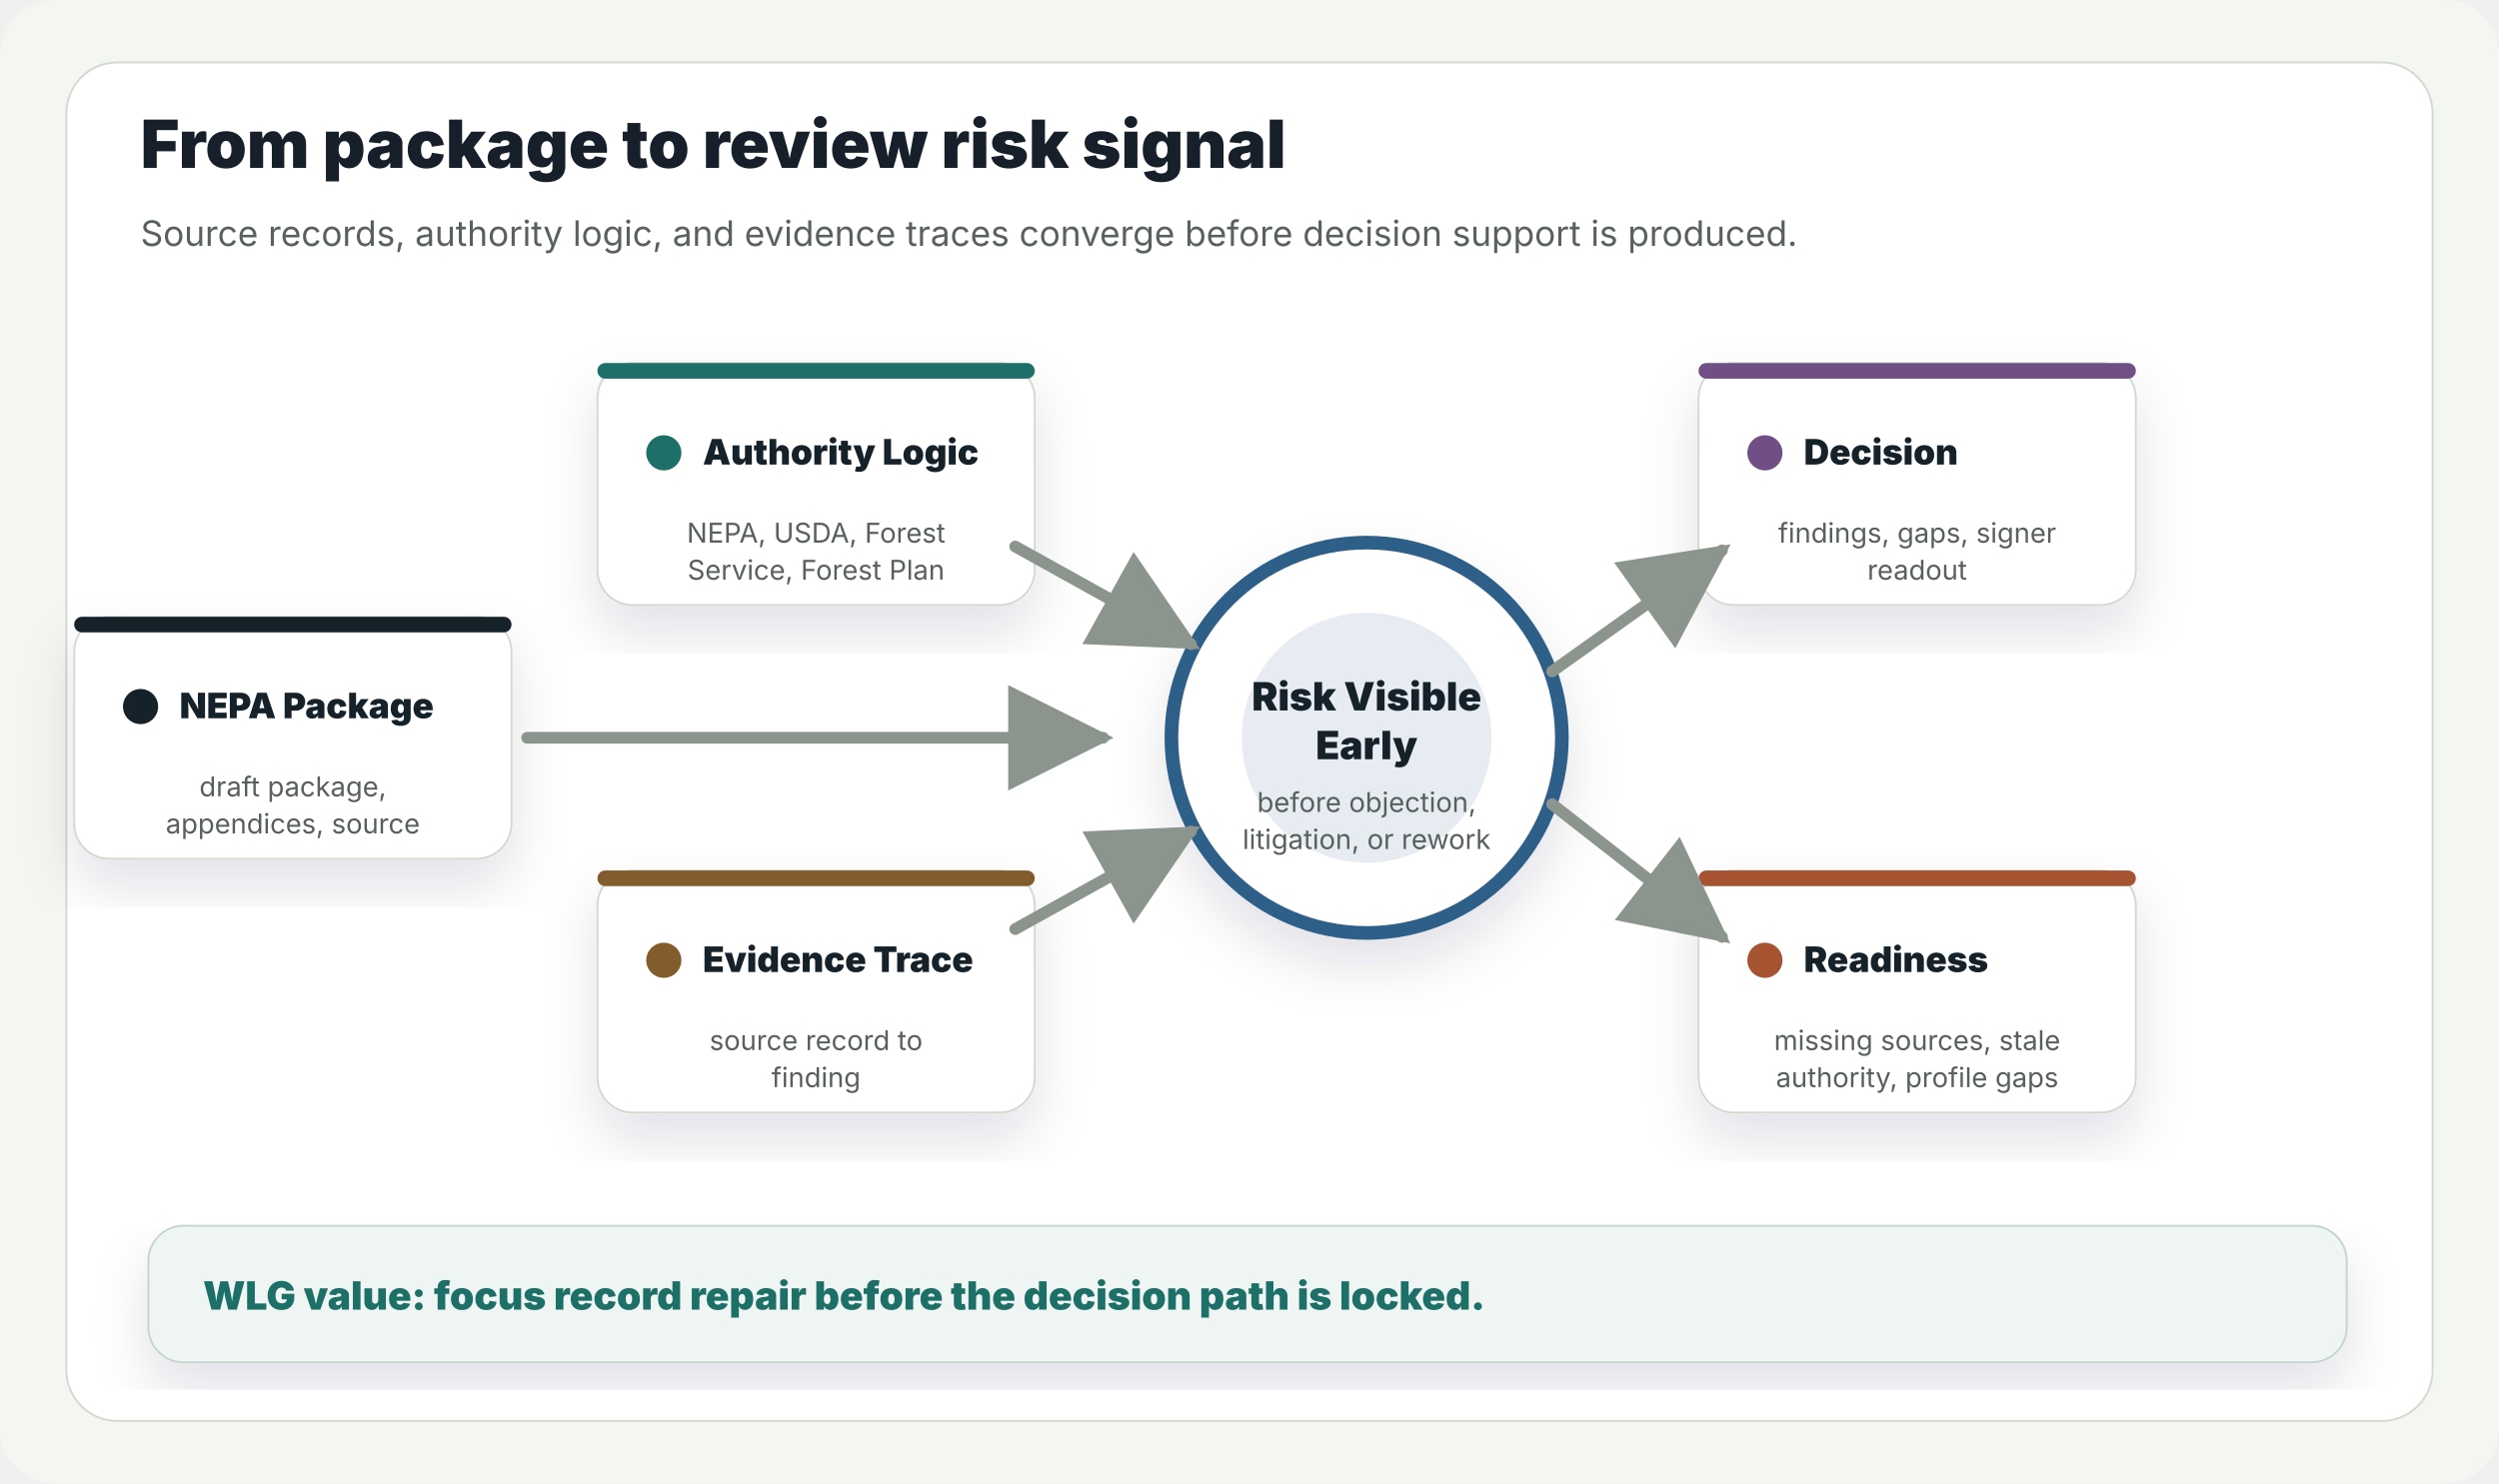
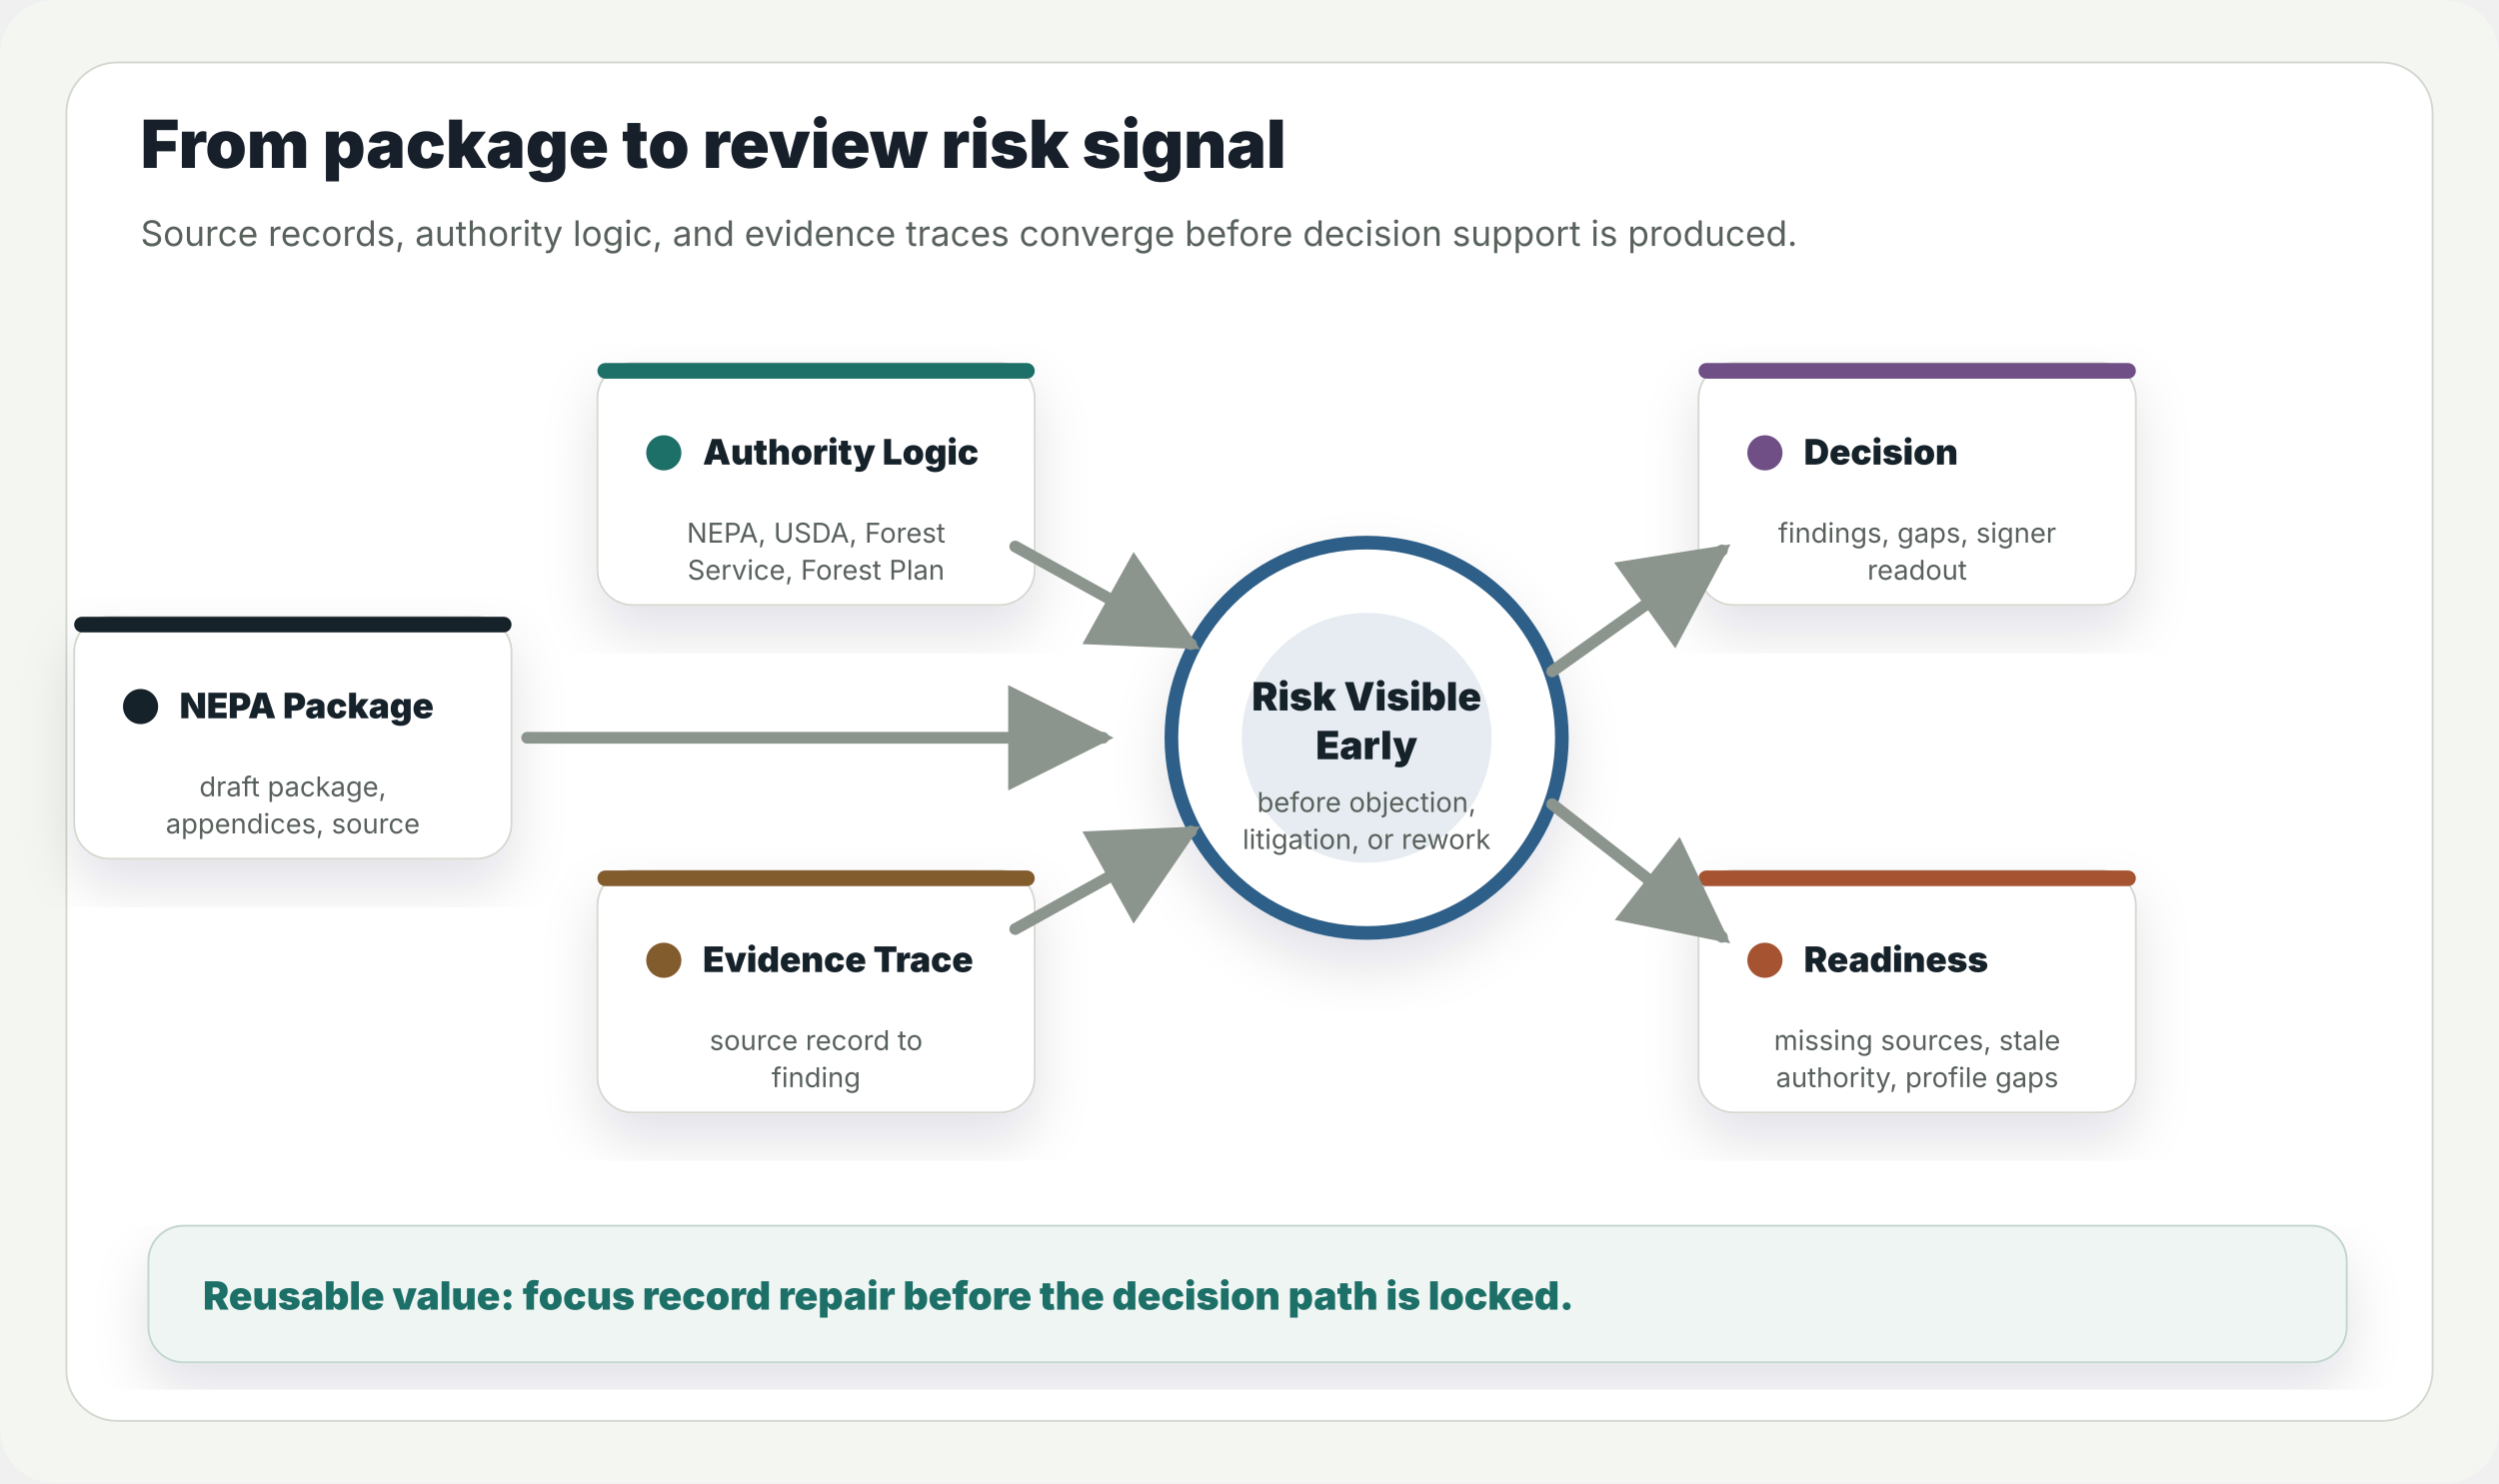
<svg xmlns="http://www.w3.org/2000/svg" width="1280" height="760" viewBox="0 0 1280 760" role="img" aria-label="NEPA review risk made visible early">
  <defs>
    <filter id="shadow" x="-20%" y="-20%" width="140%" height="140%">
      <feDropShadow dx="0" dy="14" stdDeviation="14" flood-color="#17202a" flood-opacity="0.12" />
    </filter>
    <marker id="arrow" viewBox="0 0 10 10" refX="9" refY="5" markerWidth="9" markerHeight="9" orient="auto-start-reverse">
      <path d="M 0 0 L 10 5 L 0 10 z" fill="#8b948d" />
    </marker>
  </defs>
  <rect width="1280" height="760" rx="28" fill="#f4f6f2" />
  <rect x="34" y="32" width="1212" height="696" rx="26" fill="#ffffff" stroke="#d4d9d0" />
  <text x="72" y="86" font-family="Inter, Arial, sans-serif" font-size="34" font-weight="880" fill="#17202a">From package to review risk signal</text>
  <text x="72" y="126" font-family="Inter, Arial, sans-serif" font-size="18" fill="#58615b">Source records, authority logic, and evidence traces converge before decision support is produced.</text>
  <g transform="translate(150 378)" filter="url(#shadow)">
    <rect x="-112" y="-62" width="224" height="124" rx="18" fill="#ffffff" stroke="#d4d9d0" />
    <rect x="-112" y="-62" width="224" height="8" rx="4" fill="#17202a" />
    <circle cx="-78" cy="-16" r="9" fill="#17202a" />
    <text x="-58" y="-10" text-anchor="start" font-family="Inter, Arial, sans-serif" font-size="18" font-weight="870" fill="#17202a">NEPA Package</text>
    <text x="0" y="30" text-anchor="middle" font-family="Inter, Arial, sans-serif" font-size="14" fill="#58615b">draft package,</text>
    <text x="0" y="49" text-anchor="middle" font-family="Inter, Arial, sans-serif" font-size="14" fill="#58615b">appendices, source</text>
  </g>
  <g transform="translate(418 248)" filter="url(#shadow)">
    <rect x="-112" y="-62" width="224" height="124" rx="18" fill="#ffffff" stroke="#d4d9d0" />
    <rect x="-112" y="-62" width="224" height="8" rx="4" fill="#1f6f68" />
    <circle cx="-78" cy="-16" r="9" fill="#1f6f68" />
    <text x="-58" y="-10" text-anchor="start" font-family="Inter, Arial, sans-serif" font-size="18" font-weight="870" fill="#17202a">Authority Logic</text>
    <text x="0" y="30" text-anchor="middle" font-family="Inter, Arial, sans-serif" font-size="14" fill="#58615b">NEPA, USDA, Forest</text>
    <text x="0" y="49" text-anchor="middle" font-family="Inter, Arial, sans-serif" font-size="14" fill="#58615b">Service, Forest Plan</text>
  </g>
  <g transform="translate(418 508)" filter="url(#shadow)">
    <rect x="-112" y="-62" width="224" height="124" rx="18" fill="#ffffff" stroke="#d4d9d0" />
    <rect x="-112" y="-62" width="224" height="8" rx="4" fill="#835b2f" />
    <circle cx="-78" cy="-16" r="9" fill="#835b2f" />
    <text x="-58" y="-10" text-anchor="start" font-family="Inter, Arial, sans-serif" font-size="18" font-weight="870" fill="#17202a">Evidence Trace</text>
    <text x="0" y="30" text-anchor="middle" font-family="Inter, Arial, sans-serif" font-size="14" fill="#58615b">source record to</text>
    <text x="0" y="49" text-anchor="middle" font-family="Inter, Arial, sans-serif" font-size="14" fill="#58615b">finding</text>
  </g>
  <g transform="translate(700 378)" filter="url(#shadow)">
    <circle r="100" fill="#ffffff" stroke="#2e5e88" stroke-width="7" />
    <circle r="64" fill="#2e5e88" opacity="0.12" />
    <text x="0" y="-14" text-anchor="middle" font-family="Inter, Arial, sans-serif" font-size="20" font-weight="900" fill="#17202a">Risk Visible</text>
    <text x="0" y="11" text-anchor="middle" font-family="Inter, Arial, sans-serif" font-size="20" font-weight="900" fill="#17202a">Early</text>
    <text x="0" y="38" text-anchor="middle" font-family="Inter, Arial, sans-serif" font-size="14" fill="#58615b">before objection,</text>
    <text x="0" y="57" text-anchor="middle" font-family="Inter, Arial, sans-serif" font-size="14" fill="#58615b">litigation, or rework</text>
  </g>
  <g transform="translate(982 248)" filter="url(#shadow)">
    <rect x="-112" y="-62" width="224" height="124" rx="18" fill="#ffffff" stroke="#d4d9d0" />
    <rect x="-112" y="-62" width="224" height="8" rx="4" fill="#6f4f86" />
    <circle cx="-78" cy="-16" r="9" fill="#6f4f86" />
    <text x="-58" y="-10" text-anchor="start" font-family="Inter, Arial, sans-serif" font-size="18" font-weight="870" fill="#17202a">Decision</text>
    <text x="0" y="30" text-anchor="middle" font-family="Inter, Arial, sans-serif" font-size="14" fill="#58615b">findings, gaps, signer</text>
    <text x="0" y="49" text-anchor="middle" font-family="Inter, Arial, sans-serif" font-size="14" fill="#58615b">readout</text>
  </g>
  <g transform="translate(982 508)" filter="url(#shadow)">
    <rect x="-112" y="-62" width="224" height="124" rx="18" fill="#ffffff" stroke="#d4d9d0" />
    <rect x="-112" y="-62" width="224" height="8" rx="4" fill="#a65332" />
    <circle cx="-78" cy="-16" r="9" fill="#a65332" />
    <text x="-58" y="-10" text-anchor="start" font-family="Inter, Arial, sans-serif" font-size="18" font-weight="870" fill="#17202a">Readiness</text>
    <text x="0" y="30" text-anchor="middle" font-family="Inter, Arial, sans-serif" font-size="14" fill="#58615b">missing sources, stale</text>
    <text x="0" y="49" text-anchor="middle" font-family="Inter, Arial, sans-serif" font-size="14" fill="#58615b">authority, profile gaps</text>
  </g>
  <path d="M 270 378 L 565 378" stroke="#8b948d" stroke-width="6" stroke-linecap="round" marker-end="url(#arrow)" />
  <path d="M 520 280 L 610 330" stroke="#8b948d" stroke-width="6" stroke-linecap="round" marker-end="url(#arrow)" />
  <path d="M 520 476 L 610 426" stroke="#8b948d" stroke-width="6" stroke-linecap="round" marker-end="url(#arrow)" />
  <path d="M 795 344 L 882 282" stroke="#8b948d" stroke-width="6" stroke-linecap="round" marker-end="url(#arrow)" />
  <path d="M 795 412 L 882 480" stroke="#8b948d" stroke-width="6" stroke-linecap="round" marker-end="url(#arrow)" />
  <g transform="translate(76 628)" filter="url(#shadow)">
    <rect width="1126" height="70" rx="18" fill="#eef5f2" stroke="#c3d5ce" />
-     <text x="28" y="43" font-family="Inter, Arial, sans-serif" font-size="20" font-weight="850" fill="#1f6f68">WLG value: focus record repair before the decision path is locked.</text>
+     <text x="28" y="43" font-family="Inter, Arial, sans-serif" font-size="20" font-weight="850" fill="#1f6f68">Reusable value: focus record repair before the decision path is locked.</text>
  </g>
</svg>
